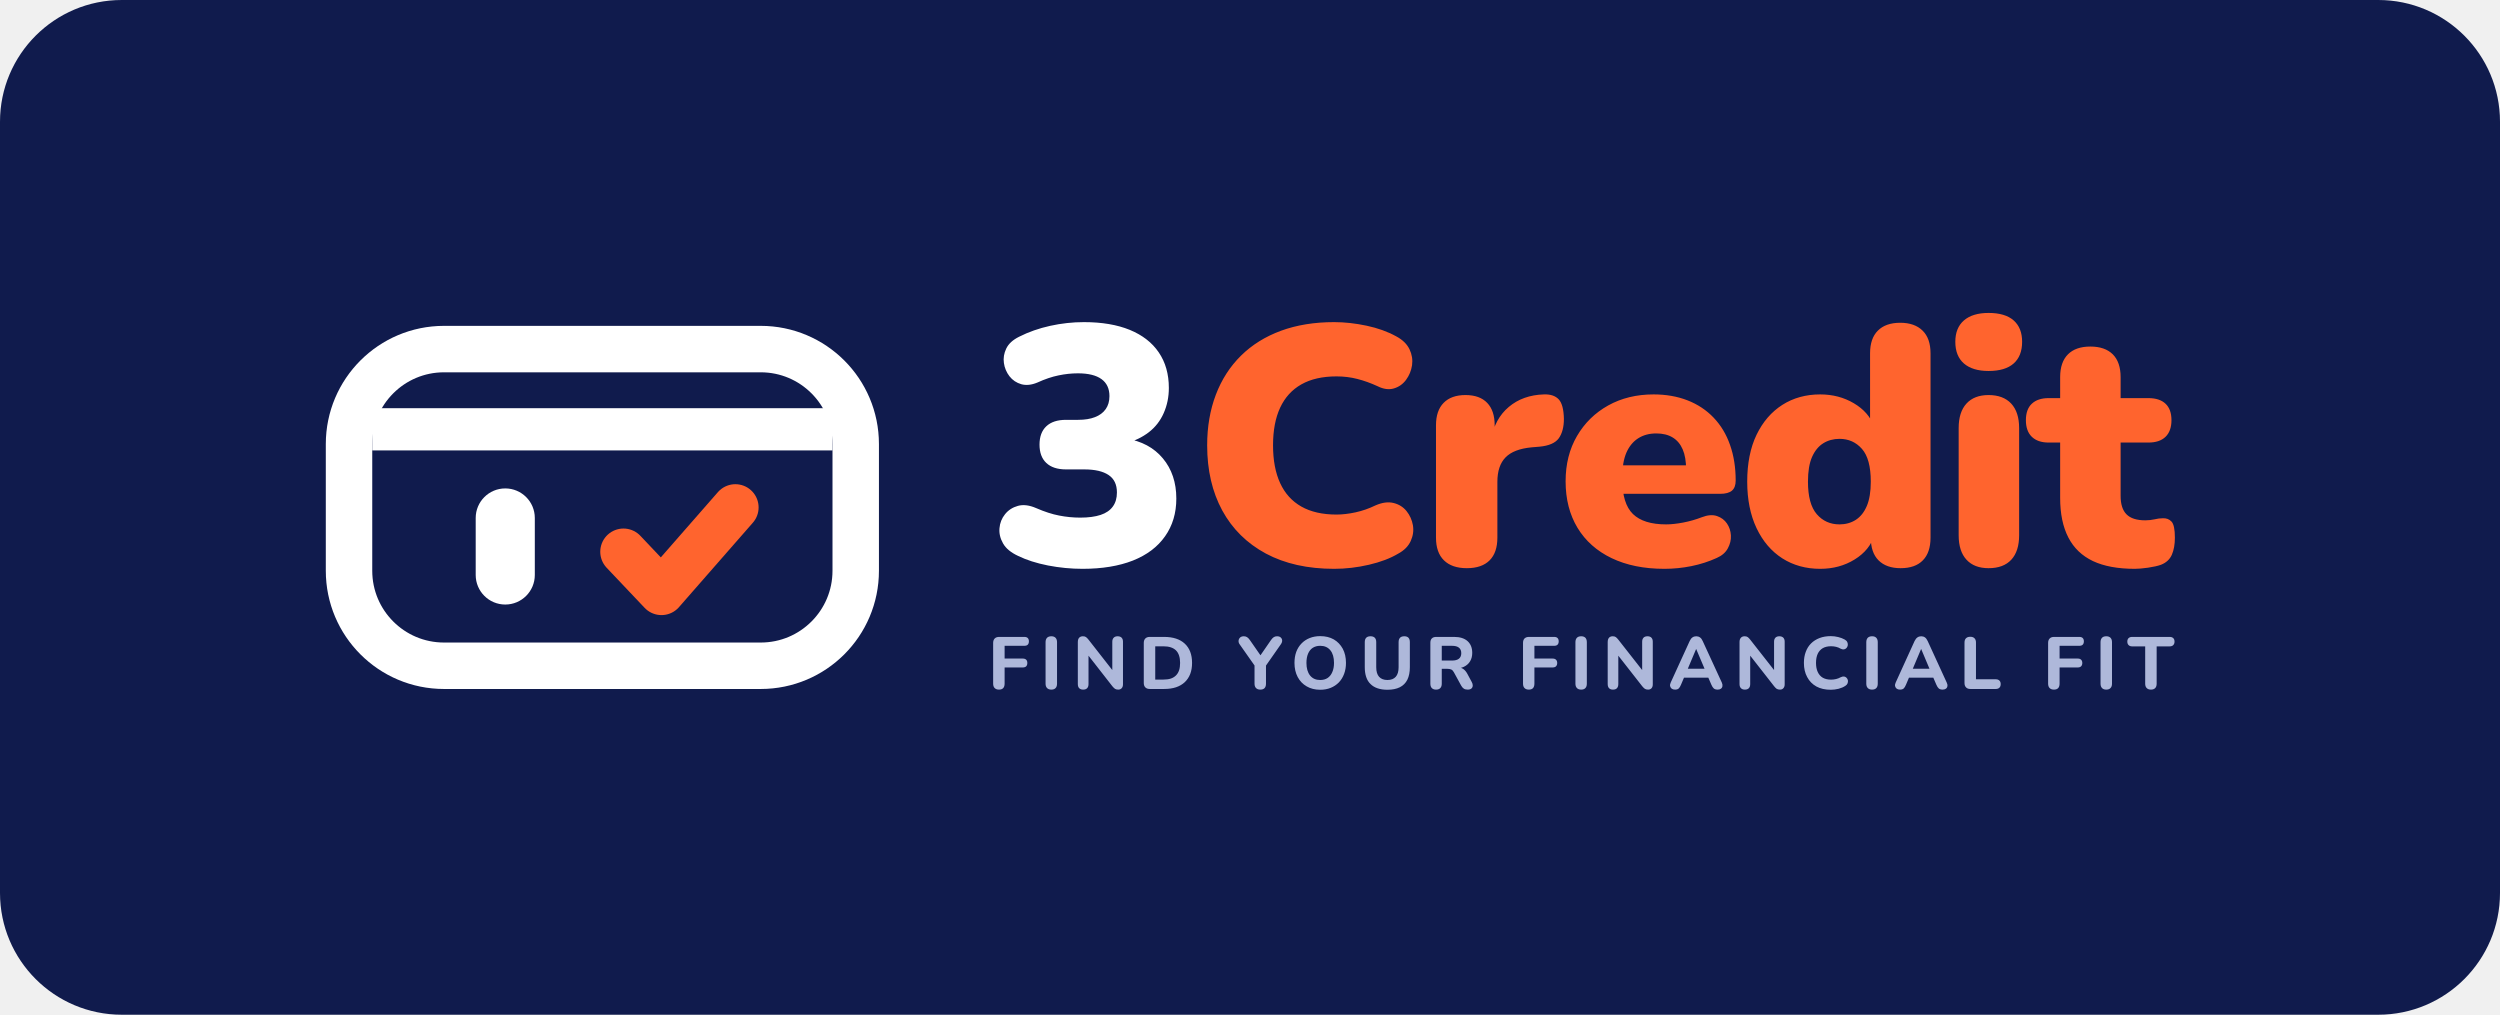
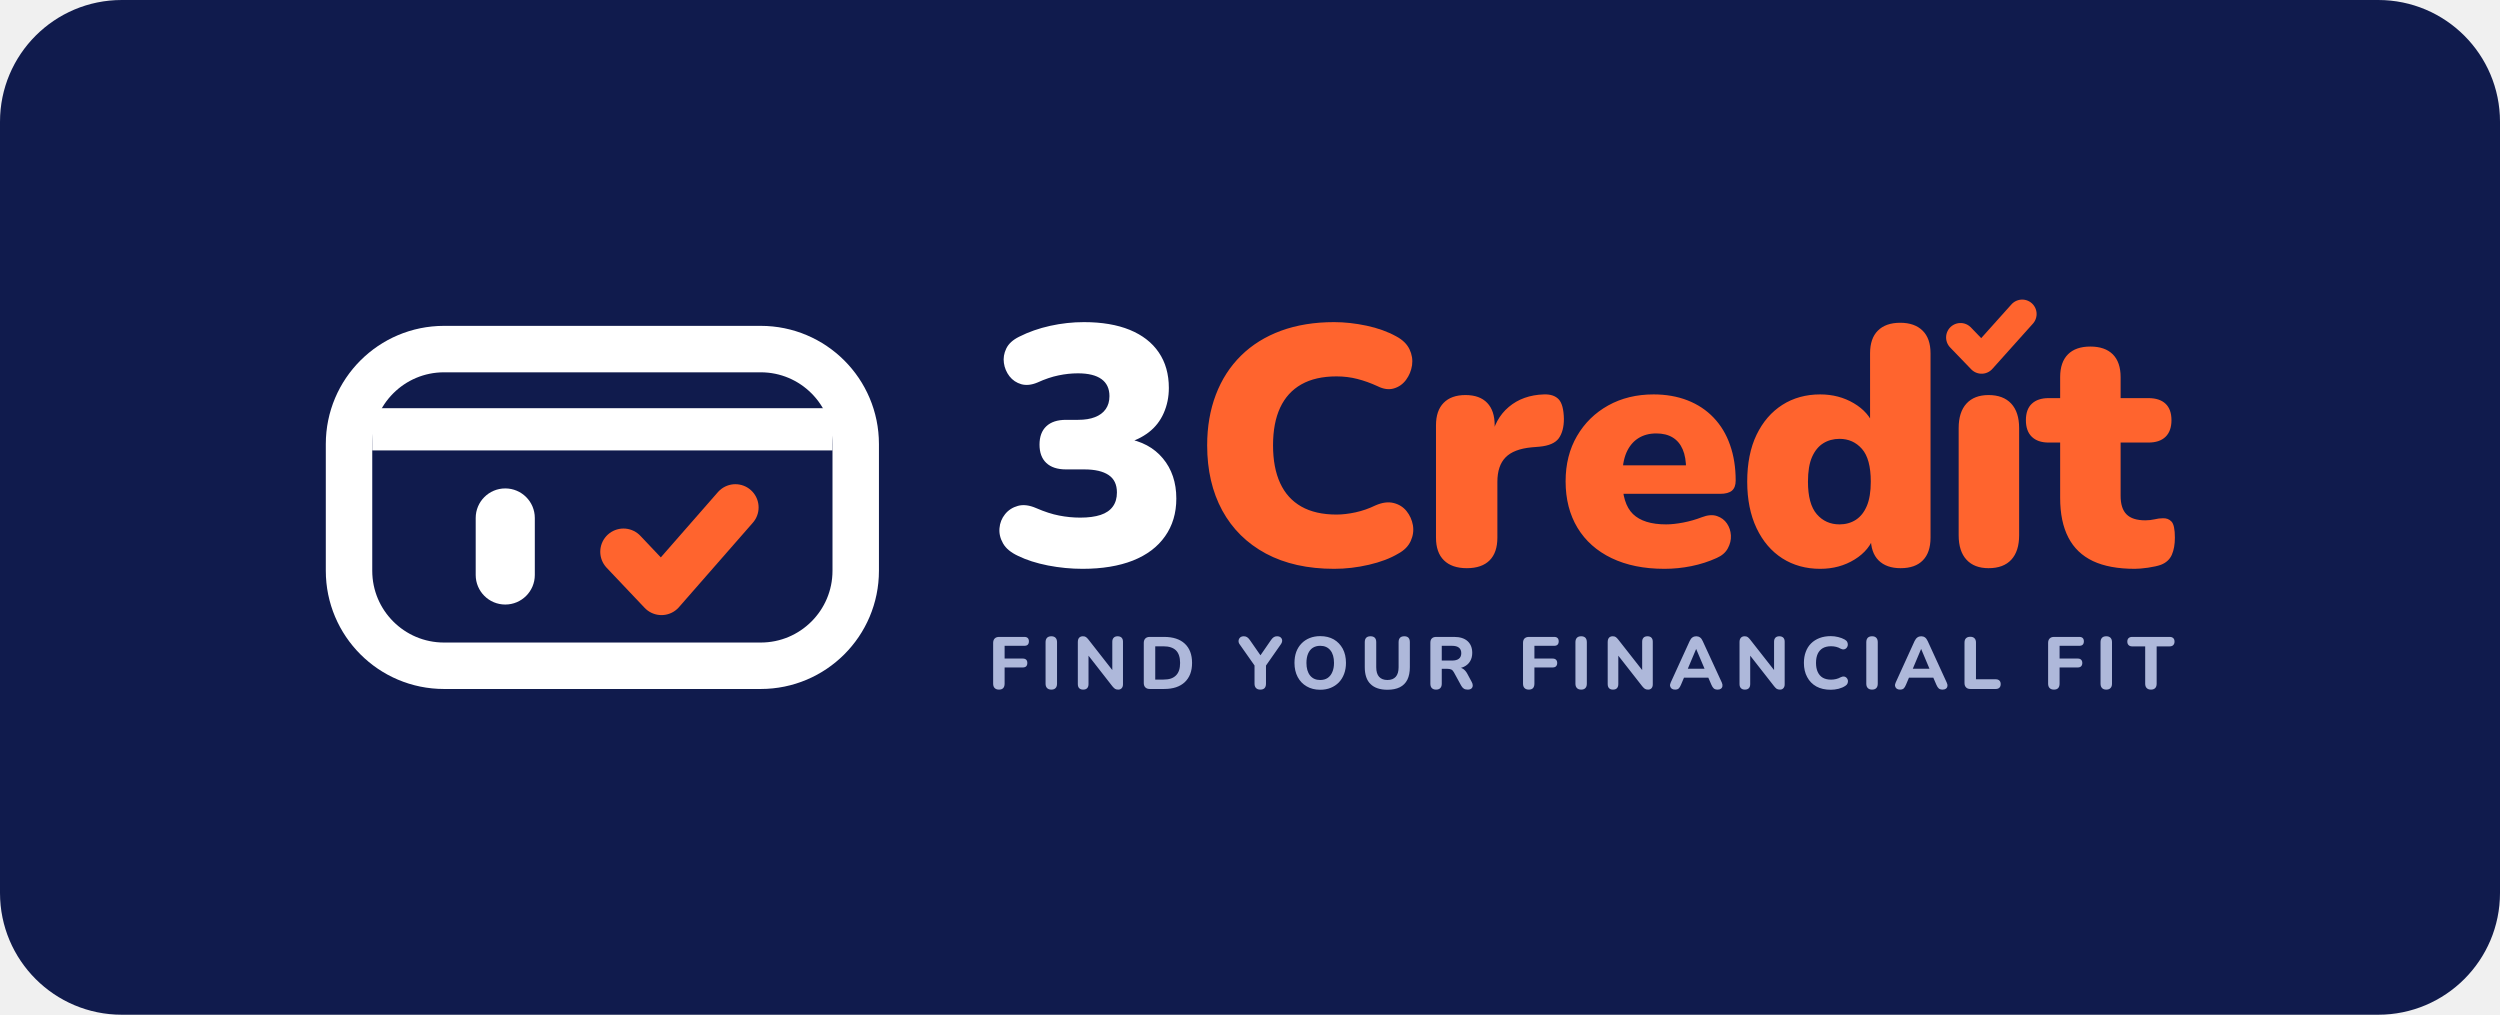
<svg xmlns="http://www.w3.org/2000/svg" viewBox="0 0 351.03 142.48" role="img">
  <rect width="351.03" height="142.48" rx="17.1" fill="#101B4D" />
  <g transform="translate(33.75 33.75)">
    <g transform="translate(3.40 -8.45) scale(1.4822)">
      <rect x="8" y="16" width="48" height="30" rx="9" fill="none" stroke="#FFFFFF" stroke-width="4.4" />
      <path d="M10.2 23.6H53.8" stroke="#FFFFFF" stroke-width="4" />
      <rect x="20" y="29.2" width="5.6" height="11" rx="2.8" fill="#FFFFFF" />
      <path d="M34 35.2l3.6 3.8l7-8" fill="none" stroke="#FF642E" stroke-width="4.4" stroke-linecap="round" stroke-linejoin="round" />
    </g>
    <path fill="#FFFFFF" d="M118.26 46.12Q115.83 46.12 113.4 45.65Q110.97 45.17 109.21 44.31Q107.68 43.6 107.09 42.55Q106.49 41.5 106.59 40.41Q106.68 39.31 107.37 38.45Q108.06 37.59 109.18 37.28Q110.3 36.97 111.73 37.59Q113.5 38.36 114.97 38.64Q116.45 38.93 117.93 38.93Q119.64 38.93 120.79 38.55Q121.93 38.17 122.5 37.38Q123.08 36.59 123.08 35.4Q123.08 33.73 121.91 32.95Q120.74 32.16 118.5 32.16H115.93Q114.12 32.16 113.16 31.25Q112.21 30.35 112.21 28.68Q112.21 27.01 113.16 26.11Q114.12 25.2 115.93 25.2H117.64Q119.03 25.2 120 24.82Q120.98 24.44 121.5 23.7Q122.03 22.96 122.03 21.87Q122.03 20.29 120.91 19.48Q119.79 18.67 117.6 18.67Q116.26 18.67 114.88 18.96Q113.5 19.24 111.92 19.96Q110.68 20.48 109.66 20.2Q108.64 19.91 107.99 19.08Q107.35 18.24 107.21 17.22Q107.06 16.19 107.54 15.19Q108.02 14.19 109.35 13.53Q111.35 12.52 113.71 12Q116.07 11.48 118.45 11.48Q122.22 11.48 124.89 12.57Q127.56 13.67 128.96 15.74Q130.37 17.81 130.37 20.72Q130.37 22.63 129.65 24.25Q128.94 25.87 127.56 26.94Q126.17 28.01 124.32 28.49V27.82Q127.65 28.35 129.53 30.61Q131.42 32.87 131.42 36.26Q131.42 39.31 129.84 41.55Q128.27 43.79 125.32 44.96Q122.36 46.12 118.26 46.12Z" />
-     <path fill="#FF642E" d="M153.58 46.12Q148 46.12 144 43.98Q140 41.83 137.87 37.93Q135.75 34.02 135.75 28.78Q135.75 24.87 136.97 21.67Q138.18 18.48 140.5 16.19Q142.81 13.91 146.12 12.69Q149.43 11.48 153.58 11.48Q155.77 11.48 158.13 11.98Q160.49 12.48 162.3 13.48Q163.63 14.19 164.16 15.29Q164.68 16.38 164.52 17.53Q164.35 18.67 163.68 19.58Q163.02 20.48 161.97 20.79Q160.92 21.1 159.68 20.48Q158.25 19.82 156.84 19.46Q155.44 19.1 153.91 19.1Q150.96 19.1 148.98 20.22Q147 21.34 146 23.49Q145 25.63 145 28.78Q145 31.92 146 34.09Q147 36.26 148.98 37.38Q150.96 38.5 153.91 38.5Q155.15 38.5 156.58 38.19Q158.01 37.88 159.39 37.21Q160.82 36.59 161.94 36.88Q163.06 37.16 163.75 38.02Q164.44 38.88 164.64 40Q164.83 41.12 164.33 42.22Q163.83 43.31 162.59 43.98Q160.92 44.98 158.46 45.55Q156.01 46.12 153.58 46.12ZM172.21 46.03Q170.12 46.03 169 44.93Q167.88 43.84 167.88 41.74V25.96Q167.88 23.91 168.95 22.82Q170.02 21.72 172.02 21.72Q174.02 21.72 175.07 22.82Q176.12 23.91 176.12 25.96V27.92H175.64Q176.12 25.06 178.1 23.39Q180.08 21.72 183.03 21.63Q184.41 21.58 185.11 22.32Q185.8 23.06 185.84 25.06Q185.84 26.77 185.13 27.78Q184.41 28.78 182.41 28.97L181.32 29.06Q178.79 29.3 177.65 30.47Q176.5 31.64 176.5 33.92V41.74Q176.5 43.84 175.41 44.93Q174.31 46.03 172.21 46.03ZM199.95 46.12Q195.66 46.12 192.54 44.62Q189.42 43.12 187.75 40.36Q186.08 37.59 186.08 33.83Q186.08 30.21 187.68 27.47Q189.28 24.73 192.06 23.18Q194.85 21.63 198.43 21.63Q201.05 21.63 203.19 22.46Q205.34 23.3 206.86 24.89Q208.39 26.49 209.17 28.73Q209.96 30.97 209.96 33.73Q209.96 34.69 209.44 35.14Q208.91 35.59 207.77 35.59H193.18V31.59H203.76L203 32.21Q203 30.44 202.52 29.35Q202.05 28.25 201.12 27.68Q200.19 27.11 198.81 27.11Q197.33 27.11 196.26 27.8Q195.19 28.49 194.61 29.82Q194.04 31.16 194.04 33.16V33.59Q194.04 36.97 195.54 38.43Q197.04 39.88 200.19 39.88Q201.24 39.88 202.6 39.62Q203.95 39.36 205.19 38.88Q206.43 38.4 207.34 38.71Q208.24 39.02 208.74 39.76Q209.24 40.5 209.29 41.43Q209.34 42.36 208.86 43.24Q208.39 44.12 207.29 44.6Q205.62 45.36 203.74 45.74Q201.86 46.12 199.95 46.12ZM221.83 46.12Q218.82 46.12 216.51 44.65Q214.2 43.17 212.89 40.41Q211.58 37.64 211.58 33.88Q211.58 30.02 212.89 27.3Q214.2 24.58 216.51 23.1Q218.82 21.63 221.83 21.63Q224.45 21.63 226.55 22.87Q228.64 24.11 229.36 26.06H228.83V15.86Q228.83 13.76 229.93 12.67Q231.03 11.57 233.07 11.57Q235.08 11.57 236.2 12.67Q237.32 13.76 237.32 15.86V41.74Q237.32 43.84 236.24 44.93Q235.17 46.03 233.12 46.03Q231.12 46.03 230.02 44.93Q228.93 43.84 228.93 41.74V39.02L229.45 41.36Q228.79 43.5 226.66 44.81Q224.54 46.12 221.83 46.12ZM224.54 39.88Q225.83 39.88 226.83 39.24Q227.83 38.59 228.38 37.28Q228.93 35.97 228.93 33.88Q228.93 30.68 227.69 29.28Q226.45 27.87 224.54 27.87Q223.26 27.87 222.26 28.49Q221.26 29.11 220.68 30.42Q220.11 31.73 220.11 33.88Q220.11 37.02 221.35 38.45Q222.59 39.88 224.54 39.88ZM245.47 46.03Q243.46 46.03 242.37 44.84Q241.27 43.65 241.27 41.41V26.35Q241.27 24.11 242.37 22.91Q243.46 21.72 245.47 21.72Q247.52 21.72 248.64 22.91Q249.76 24.11 249.76 26.35V41.41Q249.76 43.65 248.66 44.84Q247.56 46.03 245.47 46.03ZM245.47 18.34Q243.23 18.34 242.01 17.29Q240.8 16.24 240.8 14.24Q240.8 12.29 242.01 11.24Q243.23 10.19 245.47 10.19Q247.8 10.19 248.99 11.24Q250.18 12.29 250.18 14.24Q250.18 16.24 248.99 17.29Q247.8 18.34 245.47 18.34ZM266.01 46.12Q262.43 46.12 260.12 45.03Q257.81 43.93 256.67 41.72Q255.52 39.5 255.52 36.16V28.39H253.9Q252.38 28.39 251.54 27.58Q250.71 26.77 250.71 25.25Q250.71 23.72 251.54 22.94Q252.38 22.15 253.9 22.15H255.52V19.2Q255.52 17.1 256.62 16Q257.71 14.91 259.76 14.91Q261.81 14.91 262.91 16Q264.01 17.1 264.01 19.2V22.15H267.91Q269.49 22.15 270.32 22.94Q271.15 23.72 271.15 25.25Q271.15 26.77 270.32 27.58Q269.49 28.39 267.91 28.39H264.01V35.88Q264.01 37.64 264.84 38.47Q265.67 39.31 267.48 39.31Q268.15 39.31 268.77 39.17Q269.39 39.02 269.92 39.02Q270.68 38.98 271.15 39.48Q271.63 39.98 271.63 41.74Q271.63 43.17 271.2 44.15Q270.77 45.12 269.68 45.55Q269.01 45.79 267.87 45.96Q266.72 46.12 266.01 46.12Z" />
+     <path fill="#FF642E" d="M153.58 46.12Q148 46.12 144 43.98Q140 41.83 137.87 37.93Q135.75 34.02 135.75 28.78Q135.75 24.87 136.97 21.67Q138.18 18.48 140.5 16.19Q142.81 13.91 146.12 12.69Q149.43 11.48 153.58 11.48Q155.77 11.48 158.13 11.98Q160.49 12.48 162.3 13.48Q163.63 14.19 164.16 15.29Q164.68 16.38 164.52 17.53Q164.35 18.67 163.68 19.58Q163.02 20.48 161.97 20.79Q160.92 21.1 159.68 20.48Q158.25 19.82 156.84 19.46Q155.44 19.1 153.91 19.1Q150.96 19.1 148.98 20.22Q147 21.34 146 23.49Q145 25.63 145 28.78Q145 31.92 146 34.09Q147 36.26 148.98 37.38Q150.96 38.5 153.91 38.5Q155.15 38.5 156.58 38.19Q158.01 37.88 159.39 37.21Q160.82 36.59 161.94 36.88Q163.06 37.16 163.75 38.02Q164.44 38.88 164.64 40Q164.83 41.12 164.33 42.22Q163.83 43.31 162.59 43.98Q160.92 44.98 158.46 45.55Q156.01 46.12 153.58 46.12ZM172.21 46.03Q170.12 46.03 169 44.93Q167.88 43.84 167.88 41.74V25.96Q167.88 23.91 168.95 22.82Q170.02 21.72 172.02 21.72Q174.02 21.72 175.07 22.82Q176.12 23.91 176.12 25.96V27.92H175.64Q176.12 25.06 178.1 23.39Q180.08 21.72 183.03 21.63Q184.41 21.58 185.11 22.32Q185.8 23.06 185.84 25.06Q185.84 26.77 185.13 27.78Q184.41 28.78 182.41 28.97L181.32 29.06Q178.79 29.3 177.65 30.47Q176.5 31.64 176.5 33.92V41.74Q176.5 43.84 175.41 44.93Q174.31 46.03 172.21 46.03ZM199.95 46.12Q195.66 46.12 192.54 44.62Q189.42 43.12 187.75 40.36Q186.08 37.59 186.08 33.83Q186.08 30.21 187.68 27.47Q189.28 24.73 192.06 23.18Q194.85 21.63 198.43 21.63Q201.05 21.63 203.19 22.46Q205.34 23.3 206.86 24.89Q208.39 26.49 209.17 28.73Q209.96 30.97 209.96 33.73Q209.96 34.69 209.44 35.14Q208.91 35.59 207.77 35.59H193.18V31.59H203.76L203 32.21Q203 30.44 202.52 29.35Q202.05 28.25 201.12 27.68Q200.19 27.11 198.81 27.11Q197.33 27.11 196.26 27.8Q195.19 28.49 194.61 29.82Q194.04 31.16 194.04 33.16V33.59Q194.04 36.97 195.54 38.43Q197.04 39.88 200.19 39.88Q201.24 39.88 202.6 39.62Q203.95 39.36 205.19 38.88Q206.43 38.4 207.34 38.71Q208.24 39.02 208.74 39.76Q209.24 40.5 209.29 41.43Q209.34 42.36 208.86 43.24Q208.39 44.12 207.29 44.6Q205.62 45.36 203.74 45.74Q201.86 46.12 199.95 46.12ZM221.83 46.12Q218.82 46.12 216.51 44.65Q214.2 43.17 212.89 40.41Q211.58 37.64 211.58 33.88Q211.58 30.02 212.89 27.3Q214.2 24.58 216.51 23.1Q218.82 21.63 221.83 21.63Q224.45 21.63 226.55 22.87Q228.64 24.11 229.36 26.06H228.83V15.86Q228.83 13.76 229.93 12.67Q231.03 11.57 233.07 11.57Q235.08 11.57 236.2 12.67Q237.32 13.76 237.32 15.86V41.74Q237.32 43.84 236.24 44.93Q235.17 46.03 233.12 46.03Q231.12 46.03 230.02 44.93Q228.93 43.84 228.93 41.74V39.02L229.45 41.36Q228.79 43.5 226.66 44.81Q224.54 46.12 221.83 46.12ZM224.54 39.88Q225.83 39.88 226.83 39.24Q227.83 38.59 228.38 37.28Q228.93 35.97 228.93 33.88Q228.93 30.68 227.69 29.28Q226.45 27.87 224.54 27.87Q223.26 27.87 222.26 28.49Q221.26 29.11 220.68 30.42Q220.11 31.73 220.11 33.88Q220.11 37.02 221.35 38.45Q222.59 39.88 224.54 39.88ZM245.47 46.03Q243.46 46.03 242.37 44.84Q241.27 43.65 241.27 41.41V26.35Q241.27 24.11 242.37 22.91Q243.46 21.72 245.47 21.72Q247.52 21.72 248.64 22.91Q249.76 24.11 249.76 26.35V41.41Q249.76 43.65 248.66 44.84Q247.56 46.03 245.47 46.03ZM266.01 46.12Q262.43 46.12 260.12 45.03Q257.81 43.93 256.67 41.72Q255.52 39.5 255.52 36.16V28.39H253.9Q252.38 28.39 251.54 27.58Q250.71 26.77 250.71 25.25Q250.71 23.72 251.54 22.94Q252.38 22.15 253.9 22.15H255.52V19.2Q255.52 17.1 256.62 16Q257.71 14.91 259.76 14.91Q261.81 14.91 262.91 16Q264.01 17.1 264.01 19.2V22.15H267.91Q269.49 22.15 270.32 22.94Q271.15 23.72 271.15 25.25Q271.15 26.77 270.32 27.58Q269.49 28.39 267.91 28.39H264.01V35.88Q264.01 37.64 264.84 38.47Q265.67 39.31 267.48 39.31Q268.15 39.31 268.77 39.17Q269.39 39.02 269.92 39.02Q270.68 38.98 271.15 39.48Q271.63 39.98 271.63 41.74Q271.63 43.17 271.2 44.15Q270.77 45.12 269.68 45.55Q269.01 45.79 267.87 45.96Q266.72 46.12 266.01 46.12Z" />
+     <path d="M241.53 13.63l2.96 3.07l5.7-6.36" fill="none" stroke="#FF642E" stroke-width="4.05" stroke-linecap="round" stroke-linejoin="round" />
    <path fill="#AEB8DA" d="M106.52 63.08Q106.13 63.08 105.91 62.86Q105.7 62.65 105.7 62.23V56.52Q105.7 56.12 105.92 55.9Q106.14 55.68 106.54 55.68H110.09Q110.4 55.68 110.56 55.84Q110.72 56 110.72 56.3Q110.72 56.61 110.56 56.77Q110.4 56.93 110.09 56.93H107.31V58.72H109.86Q110.17 58.72 110.34 58.88Q110.5 59.04 110.5 59.34Q110.5 59.64 110.34 59.81Q110.17 59.97 109.86 59.97H107.31V62.23Q107.31 63.08 106.52 63.08ZM113.87 63.08Q113.48 63.08 113.27 62.86Q113.06 62.65 113.06 62.25V56.42Q113.06 56.02 113.27 55.8Q113.48 55.59 113.87 55.59Q114.25 55.59 114.46 55.8Q114.67 56.02 114.67 56.42V62.25Q114.67 62.65 114.47 62.86Q114.27 63.08 113.87 63.08ZM118.34 63.08Q117.98 63.08 117.78 62.88Q117.59 62.68 117.59 62.3V56.4Q117.59 56 117.78 55.79Q117.98 55.59 118.3 55.59Q118.58 55.59 118.73 55.7Q118.88 55.8 119.08 56.05L122.71 60.69H122.43V56.35Q122.43 55.99 122.63 55.79Q122.82 55.59 123.18 55.59Q123.54 55.59 123.74 55.79Q123.93 55.99 123.93 56.35V62.34Q123.93 62.68 123.75 62.88Q123.57 63.08 123.27 63.08Q122.98 63.08 122.81 62.97Q122.64 62.85 122.44 62.61L118.82 57.97H119.09V62.3Q119.09 62.68 118.9 62.88Q118.71 63.08 118.34 63.08ZM127.69 62.99Q127.29 62.99 127.07 62.77Q126.85 62.55 126.85 62.15V56.52Q126.85 56.12 127.07 55.9Q127.29 55.68 127.69 55.68H129.71Q131.59 55.68 132.61 56.63Q133.63 57.58 133.63 59.33Q133.63 60.21 133.37 60.89Q133.1 61.57 132.6 62.04Q132.11 62.5 131.38 62.75Q130.66 62.99 129.71 62.99ZM128.46 61.67H129.62Q130.21 61.67 130.65 61.53Q131.08 61.38 131.37 61.09Q131.66 60.8 131.81 60.36Q131.95 59.92 131.95 59.33Q131.95 58.15 131.37 57.57Q130.78 57 129.62 57H128.46ZM143.21 63.08Q142.82 63.08 142.61 62.86Q142.4 62.65 142.4 62.24V59.24L142.73 60.16L140.29 56.69Q140.14 56.47 140.16 56.21Q140.18 55.96 140.37 55.77Q140.56 55.59 140.9 55.59Q141.15 55.59 141.35 55.71Q141.55 55.84 141.74 56.11L143.4 58.5H143.07L144.72 56.11Q144.92 55.83 145.11 55.71Q145.3 55.59 145.56 55.59Q145.9 55.59 146.08 55.76Q146.27 55.93 146.28 56.18Q146.29 56.44 146.1 56.71L143.69 60.16L144.01 59.24V62.24Q144.01 63.08 143.21 63.08ZM151.62 63.1Q150.54 63.1 149.73 62.63Q148.91 62.16 148.46 61.31Q148.01 60.46 148.01 59.33Q148.01 58.47 148.26 57.78Q148.52 57.09 149 56.6Q149.47 56.11 150.14 55.84Q150.81 55.57 151.62 55.57Q152.72 55.57 153.53 56.03Q154.33 56.5 154.79 57.34Q155.24 58.19 155.24 59.32Q155.24 60.18 154.98 60.87Q154.72 61.57 154.24 62.07Q153.76 62.56 153.1 62.83Q152.44 63.1 151.62 63.1ZM151.62 61.73Q152.23 61.73 152.66 61.45Q153.09 61.16 153.32 60.62Q153.56 60.08 153.56 59.33Q153.56 58.19 153.05 57.56Q152.54 56.93 151.62 56.93Q151.02 56.93 150.58 57.21Q150.15 57.49 149.92 58.03Q149.69 58.57 149.69 59.33Q149.69 60.46 150.2 61.1Q150.71 61.73 151.62 61.73ZM161.06 63.1Q160.29 63.1 159.69 62.9Q159.09 62.7 158.69 62.3Q158.28 61.91 158.08 61.31Q157.88 60.72 157.88 59.93V56.41Q157.88 56 158.09 55.79Q158.29 55.59 158.69 55.59Q159.07 55.59 159.28 55.79Q159.49 56 159.49 56.41V59.94Q159.49 60.83 159.89 61.28Q160.3 61.73 161.06 61.73Q161.83 61.73 162.23 61.28Q162.63 60.83 162.63 59.94V56.41Q162.63 56 162.84 55.79Q163.04 55.59 163.43 55.59Q163.81 55.59 164.01 55.79Q164.21 56 164.21 56.41V59.93Q164.21 60.98 163.86 61.69Q163.5 62.4 162.8 62.75Q162.1 63.1 161.06 63.1ZM167.89 63.08Q167.5 63.08 167.29 62.86Q167.09 62.65 167.09 62.25V56.5Q167.09 56.09 167.3 55.89Q167.51 55.68 167.91 55.68H170.42Q171.65 55.68 172.31 56.27Q172.97 56.86 172.97 57.92Q172.97 58.6 172.67 59.1Q172.37 59.6 171.81 59.87Q171.24 60.14 170.42 60.14L170.51 59.96H170.93Q171.37 59.96 171.69 60.17Q172.02 60.39 172.26 60.82L172.9 62.01Q173.05 62.27 173.04 62.52Q173.03 62.77 172.85 62.93Q172.67 63.08 172.33 63.08Q171.99 63.08 171.78 62.94Q171.56 62.79 171.4 62.49L170.4 60.66Q170.25 60.37 170.03 60.26Q169.8 60.16 169.48 60.16H168.69V62.25Q168.69 62.65 168.49 62.86Q168.29 63.08 167.89 63.08ZM168.69 59H170.13Q170.78 59 171.1 58.74Q171.43 58.48 171.43 57.96Q171.43 57.45 171.1 57.19Q170.78 56.93 170.13 56.93H168.69ZM180.92 63.08Q180.52 63.08 180.31 62.86Q180.1 62.65 180.1 62.23V56.52Q180.1 56.12 180.31 55.9Q180.53 55.68 180.94 55.68H184.48Q184.79 55.68 184.95 55.84Q185.11 56 185.11 56.3Q185.11 56.61 184.95 56.77Q184.79 56.93 184.48 56.93H181.7V58.72H184.25Q184.57 58.72 184.73 58.88Q184.9 59.04 184.9 59.34Q184.9 59.64 184.73 59.81Q184.57 59.97 184.25 59.97H181.7V62.23Q181.7 63.08 180.92 63.08ZM188.27 63.08Q187.87 63.08 187.67 62.86Q187.46 62.65 187.46 62.25V56.42Q187.46 56.02 187.67 55.8Q187.87 55.59 188.27 55.59Q188.65 55.59 188.86 55.8Q189.06 56.02 189.06 56.42V62.25Q189.06 62.65 188.86 62.86Q188.66 63.08 188.27 63.08ZM192.73 63.08Q192.37 63.08 192.18 62.88Q191.99 62.68 191.99 62.3V56.4Q191.99 56 192.18 55.79Q192.37 55.59 192.69 55.59Q192.97 55.59 193.12 55.7Q193.27 55.8 193.47 56.05L197.11 60.69H196.83V56.35Q196.83 55.99 197.02 55.79Q197.21 55.59 197.58 55.59Q197.94 55.59 198.13 55.79Q198.32 55.99 198.32 56.35V62.34Q198.32 62.68 198.15 62.88Q197.97 63.08 197.67 63.08Q197.38 63.08 197.21 62.97Q197.04 62.85 196.84 62.61L193.21 57.97H193.48V62.3Q193.48 62.68 193.29 62.88Q193.11 63.08 192.73 63.08ZM201.45 63.08Q201.16 63.08 200.98 62.95Q200.8 62.81 200.75 62.58Q200.71 62.36 200.84 62.08L203.5 56.26Q203.66 55.91 203.89 55.75Q204.12 55.59 204.42 55.59Q204.72 55.59 204.95 55.75Q205.18 55.91 205.33 56.26L208.01 62.08Q208.14 62.36 208.1 62.59Q208.07 62.82 207.89 62.95Q207.72 63.08 207.44 63.08Q207.08 63.08 206.89 62.92Q206.7 62.75 206.55 62.4L205.93 60.96L206.57 61.4H202.25L202.89 60.96L202.28 62.4Q202.13 62.76 201.96 62.92Q201.79 63.08 201.45 63.08ZM204.4 57.39 203.07 60.55 202.79 60.15H206.04L205.76 60.55L204.42 57.39ZM211.25 63.08Q210.89 63.08 210.7 62.88Q210.5 62.68 210.5 62.3V56.4Q210.5 56 210.7 55.79Q210.89 55.59 211.21 55.59Q211.49 55.59 211.64 55.7Q211.79 55.8 211.99 56.05L215.63 60.69H215.35V56.35Q215.35 55.99 215.54 55.79Q215.73 55.59 216.09 55.59Q216.45 55.59 216.65 55.79Q216.84 55.99 216.84 56.35V62.34Q216.84 62.68 216.66 62.88Q216.49 63.08 216.19 63.08Q215.9 63.08 215.72 62.97Q215.55 62.85 215.36 62.61L211.73 57.97H212V62.3Q212 62.68 211.81 62.88Q211.62 63.08 211.25 63.08ZM223.31 63.1Q222.13 63.1 221.29 62.64Q220.45 62.17 220 61.32Q219.54 60.48 219.54 59.33Q219.54 58.47 219.8 57.78Q220.05 57.09 220.54 56.6Q221.03 56.11 221.73 55.84Q222.43 55.57 223.31 55.57Q223.83 55.57 224.36 55.7Q224.89 55.83 225.29 56.06Q225.55 56.21 225.64 56.43Q225.73 56.64 225.7 56.86Q225.66 57.08 225.52 57.24Q225.38 57.39 225.17 57.43Q224.97 57.47 224.71 57.34Q224.4 57.15 224.05 57.07Q223.71 56.99 223.36 56.99Q222.66 56.99 222.19 57.26Q221.72 57.54 221.48 58.05Q221.24 58.57 221.24 59.33Q221.24 60.08 221.48 60.6Q221.72 61.13 222.19 61.41Q222.66 61.68 223.36 61.68Q223.69 61.68 224.04 61.6Q224.39 61.52 224.71 61.34Q224.98 61.21 225.19 61.24Q225.4 61.28 225.54 61.43Q225.68 61.58 225.72 61.79Q225.75 61.99 225.67 62.2Q225.59 62.41 225.36 62.55Q224.98 62.81 224.42 62.96Q223.86 63.1 223.31 63.1ZM229.11 63.08Q228.72 63.08 228.51 62.86Q228.3 62.65 228.3 62.25V56.42Q228.3 56.02 228.51 55.8Q228.72 55.59 229.11 55.59Q229.5 55.59 229.7 55.8Q229.91 56.02 229.91 56.42V62.25Q229.91 62.65 229.71 62.86Q229.51 63.08 229.11 63.08ZM233.04 63.08Q232.75 63.08 232.57 62.95Q232.39 62.81 232.34 62.58Q232.3 62.36 232.43 62.08L235.08 56.26Q235.25 55.91 235.48 55.75Q235.71 55.59 236.01 55.59Q236.31 55.59 236.54 55.75Q236.76 55.91 236.92 56.26L239.59 62.08Q239.73 62.36 239.69 62.59Q239.66 62.82 239.48 62.95Q239.3 63.08 239.02 63.08Q238.67 63.08 238.48 62.92Q238.29 62.75 238.14 62.4L237.52 60.96L238.16 61.4H233.84L234.48 60.96L233.87 62.4Q233.72 62.76 233.55 62.92Q233.37 63.08 233.04 63.08ZM235.99 57.39 234.66 60.55 234.38 60.15H237.62L237.34 60.55L236.01 57.39ZM242.91 62.99Q242.52 62.99 242.31 62.77Q242.09 62.55 242.09 62.17V56.48Q242.09 56.07 242.3 55.87Q242.51 55.66 242.9 55.66Q243.29 55.66 243.49 55.87Q243.7 56.07 243.7 56.48V61.63H246.48Q246.81 61.63 246.99 61.81Q247.17 61.98 247.17 62.3Q247.17 62.64 246.99 62.81Q246.81 62.99 246.48 62.99ZM254.65 63.08Q254.25 63.08 254.04 62.86Q253.83 62.65 253.83 62.23V56.52Q253.83 56.12 254.05 55.9Q254.26 55.68 254.67 55.68H258.21Q258.53 55.68 258.69 55.84Q258.85 56 258.85 56.3Q258.85 56.61 258.69 56.77Q258.53 56.93 258.21 56.93H255.44V58.72H257.99Q258.3 58.72 258.46 58.88Q258.63 59.04 258.63 59.34Q258.63 59.64 258.46 59.81Q258.3 59.97 257.99 59.97H255.44V62.23Q255.44 63.08 254.65 63.08ZM262 63.08Q261.6 63.08 261.4 62.86Q261.19 62.65 261.19 62.25V56.42Q261.19 56.02 261.4 55.8Q261.6 55.59 262 55.59Q262.38 55.59 262.59 55.8Q262.8 56.02 262.8 56.42V62.25Q262.8 62.65 262.59 62.86Q262.39 63.08 262 63.08ZM268.27 63.08Q267.88 63.08 267.67 62.86Q267.46 62.65 267.46 62.25V57.01H265.63Q265.31 57.01 265.13 56.83Q264.95 56.65 264.95 56.34Q264.95 56.02 265.13 55.85Q265.31 55.68 265.63 55.68H270.9Q271.22 55.68 271.4 55.85Q271.58 56.02 271.58 56.34Q271.58 56.65 271.4 56.83Q271.22 57.01 270.9 57.01H269.07V62.25Q269.07 62.65 268.87 62.86Q268.66 63.08 268.27 63.08Z" />
  </g>
</svg>
